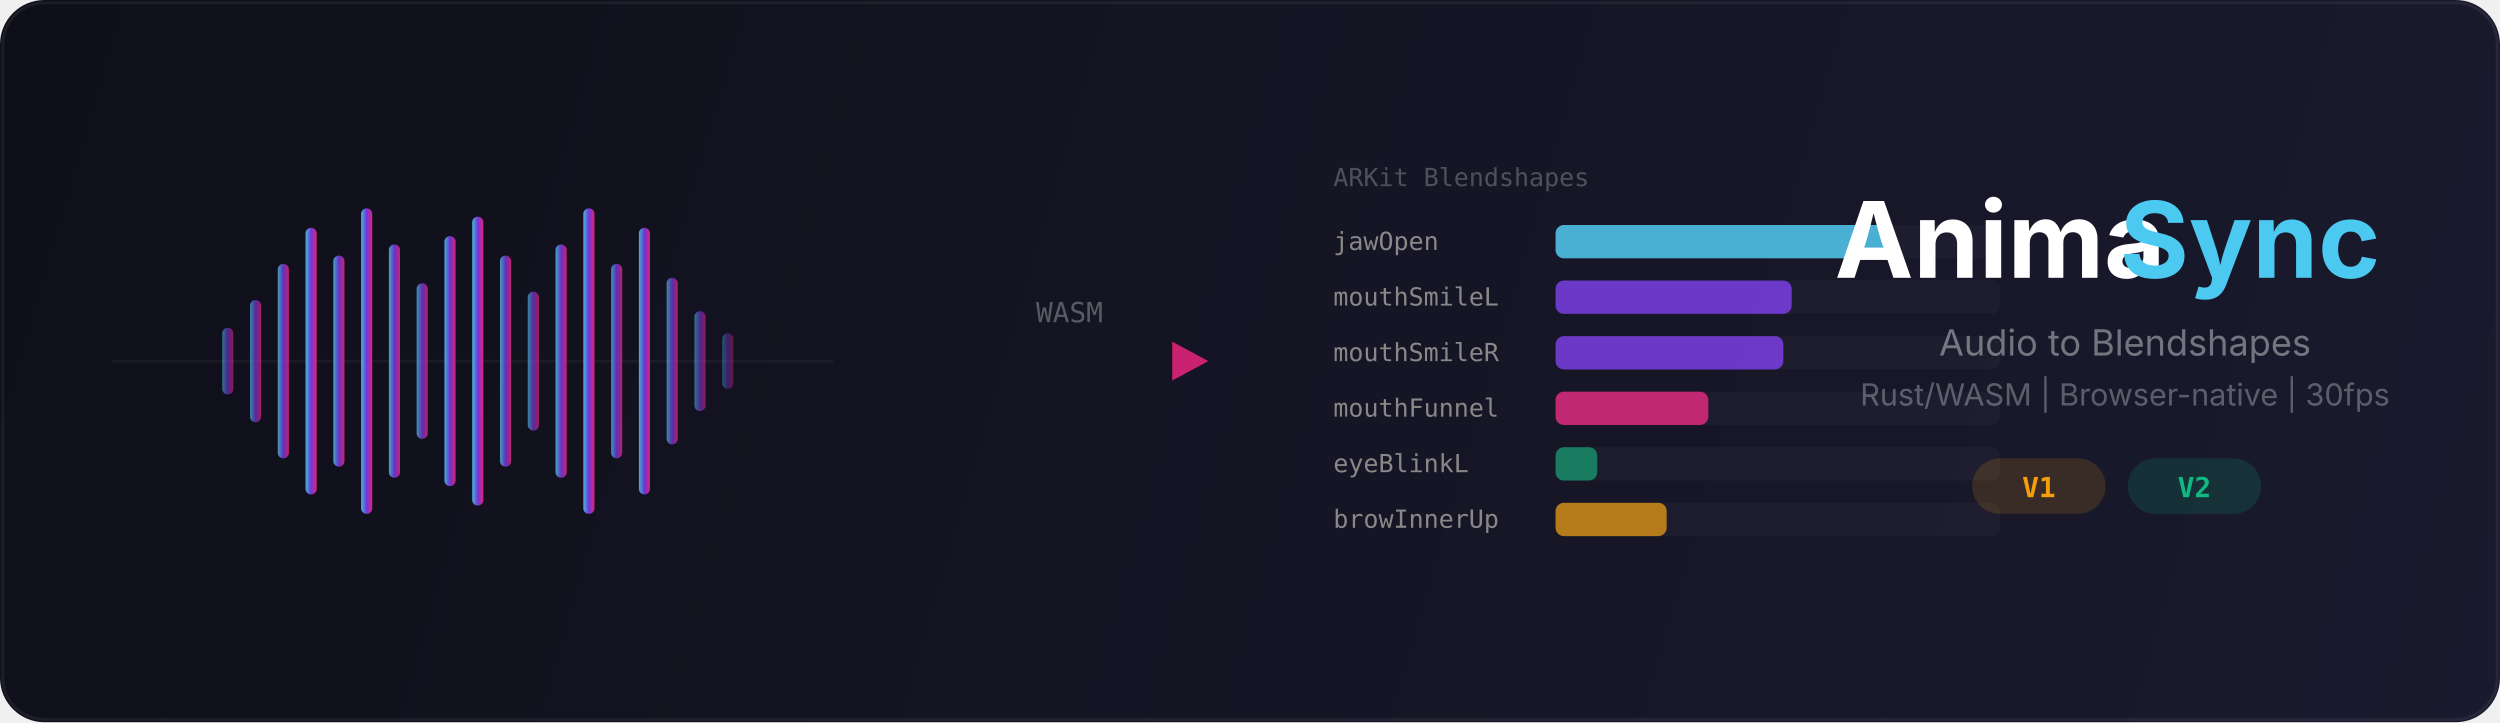
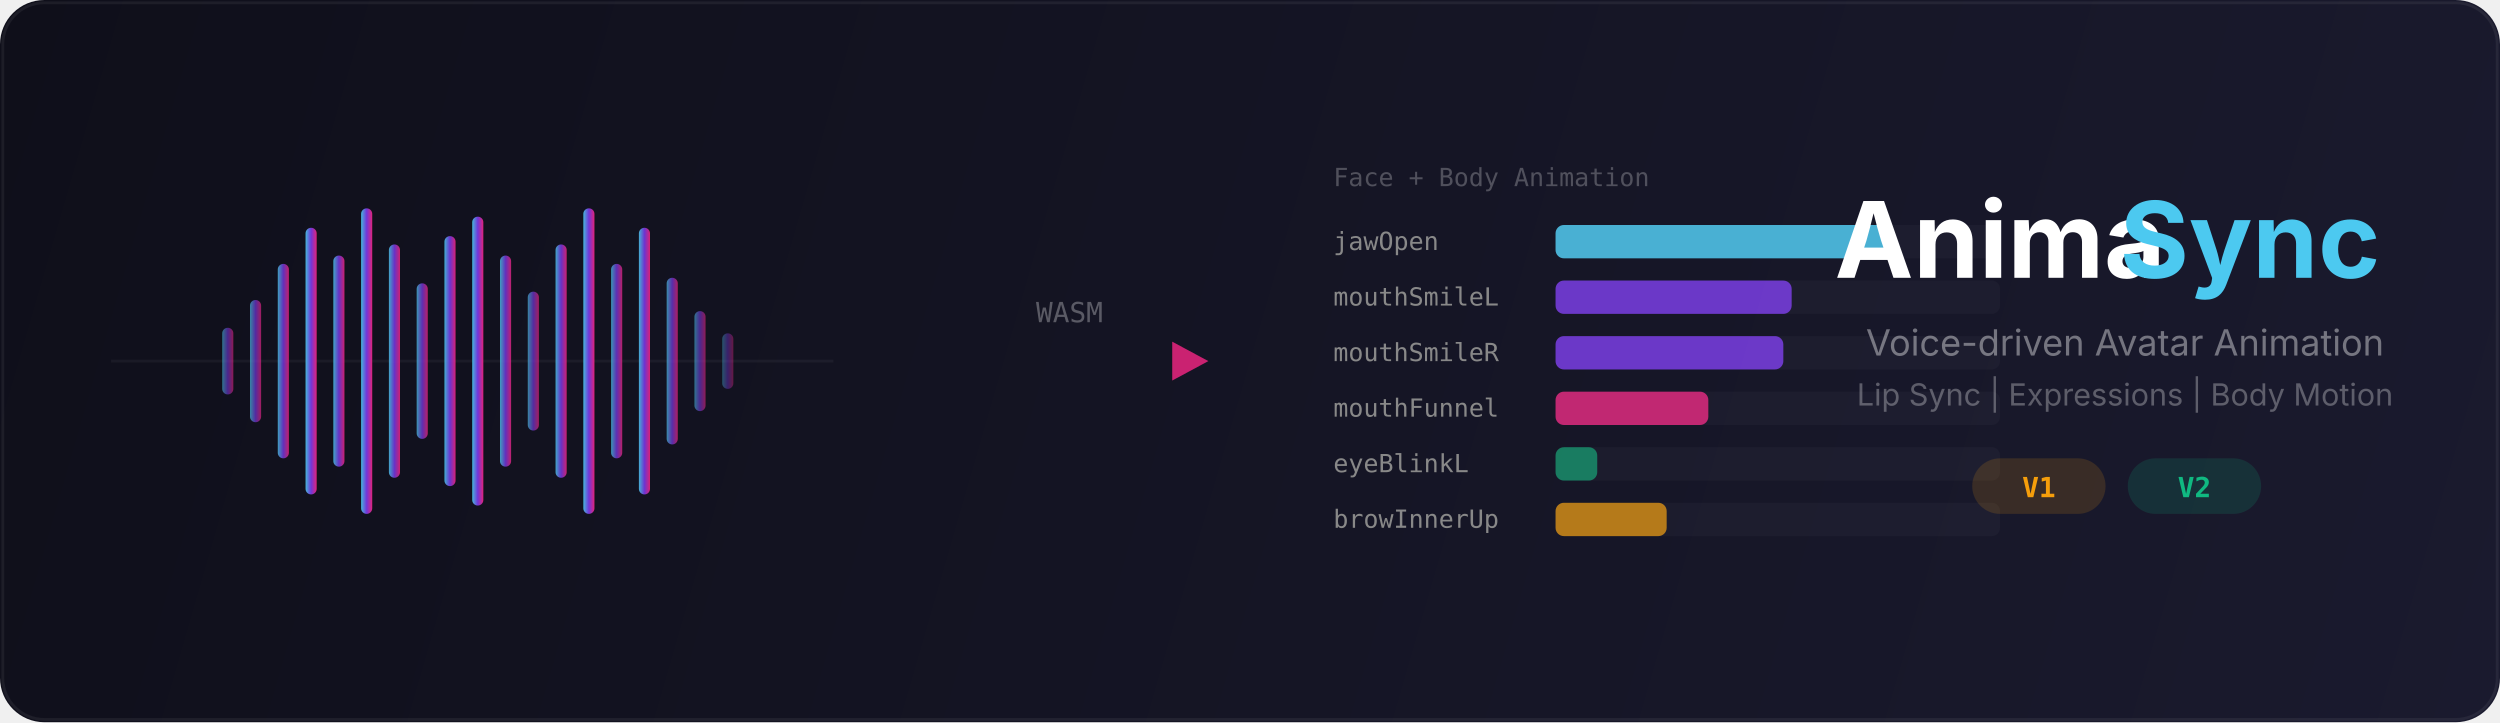
<svg xmlns="http://www.w3.org/2000/svg" viewBox="0 0 900 260" fill="none">
  <defs>
    <linearGradient id="bg" x1="0" y1="0" x2="900" y2="260" gradientUnits="userSpaceOnUse">
      <stop offset="0%" stop-color="#0f0f1a" />
      <stop offset="100%" stop-color="#1a1a2e" />
    </linearGradient>
    <linearGradient id="wave" x1="0" y1="0" x2="1" y2="0">
      <stop offset="0%" stop-color="#4cc9f0" />
      <stop offset="50%" stop-color="#7c3aed" />
      <stop offset="100%" stop-color="#f72585" />
    </linearGradient>
    <linearGradient id="arrow-grad" x1="0" y1="0" x2="1" y2="0">
      <stop offset="0%" stop-color="#7c3aed" />
      <stop offset="100%" stop-color="#f72585" />
    </linearGradient>
  </defs>
  <rect width="900" height="260" rx="16" fill="url(#bg)" />
  <rect x="1" y="1" width="898" height="258" rx="15" stroke="white" stroke-opacity="0.06" fill="none" />
  <g transform="translate(80, 130)" opacity="0.9">
    <line x1="-40" y1="0" x2="220" y2="0" stroke="white" stroke-opacity="0.05" stroke-width="1" />
    <rect x="0" y="-12" width="4" height="24" rx="2" fill="url(#wave)" opacity="0.6" />
    <rect x="10" y="-22" width="4" height="44" rx="2" fill="url(#wave)" opacity="0.7" />
    <rect x="20" y="-35" width="4" height="70" rx="2" fill="url(#wave)" opacity="0.85" />
    <rect x="30" y="-48" width="4" height="96" rx="2" fill="url(#wave)" />
    <rect x="40" y="-38" width="4" height="76" rx="2" fill="url(#wave)" opacity="0.9" />
    <rect x="50" y="-55" width="4" height="110" rx="2" fill="url(#wave)" />
    <rect x="60" y="-42" width="4" height="84" rx="2" fill="url(#wave)" opacity="0.9" />
    <rect x="70" y="-28" width="4" height="56" rx="2" fill="url(#wave)" opacity="0.8" />
    <rect x="80" y="-45" width="4" height="90" rx="2" fill="url(#wave)" opacity="0.95" />
    <rect x="90" y="-52" width="4" height="104" rx="2" fill="url(#wave)" />
    <rect x="100" y="-38" width="4" height="76" rx="2" fill="url(#wave)" opacity="0.85" />
    <rect x="110" y="-25" width="4" height="50" rx="2" fill="url(#wave)" opacity="0.7" />
    <rect x="120" y="-42" width="4" height="84" rx="2" fill="url(#wave)" opacity="0.9" />
    <rect x="130" y="-55" width="4" height="110" rx="2" fill="url(#wave)" />
    <rect x="140" y="-35" width="4" height="70" rx="2" fill="url(#wave)" opacity="0.8" />
    <rect x="150" y="-48" width="4" height="96" rx="2" fill="url(#wave)" opacity="0.95" />
    <rect x="160" y="-30" width="4" height="60" rx="2" fill="url(#wave)" opacity="0.75" />
    <rect x="170" y="-18" width="4" height="36" rx="2" fill="url(#wave)" opacity="0.6" />
    <rect x="180" y="-10" width="4" height="20" rx="2" fill="url(#wave)" opacity="0.4" />
  </g>
  <g transform="translate(340, 130)">
    <line x1="0" y1="0" x2="90" y2="0" stroke="url(#arrow-grad)" stroke-width="2.5" stroke-dasharray="6 4" opacity="0.7" />
    <polygon points="95,0 82,-7 82,7" fill="#f72585" opacity="0.8" />
    <text x="45" y="-14" fill="white" fill-opacity="0.3" font-family="monospace" font-size="10" text-anchor="middle">WASM</text>
  </g>
  <g transform="translate(480, 75)">
-     <text x="0" y="-8" fill="white" fill-opacity="0.25" font-family="monospace" font-size="9">ARKit Blendshapes</text>
+     <text x="0" y="-8" fill="white" fill-opacity="0.25" font-family="monospace" font-size="9">Face + Body Animation</text>
    <text x="0" y="15" fill="#888" font-family="monospace" font-size="9">jawOpen</text>
    <rect x="80" y="6" width="120" height="12" rx="3" fill="#4cc9f0" opacity="0.85" />
    <rect x="80" y="6" width="160" height="12" rx="3" fill="white" opacity="0.03" />
    <text x="0" y="35" fill="#888" font-family="monospace" font-size="9">mouthSmileL</text>
    <rect x="80" y="26" width="85" height="12" rx="3" fill="#7c3aed" opacity="0.8" />
    <rect x="80" y="26" width="160" height="12" rx="3" fill="white" opacity="0.03" />
    <text x="0" y="55" fill="#888" font-family="monospace" font-size="9">mouthSmileR</text>
    <rect x="80" y="46" width="82" height="12" rx="3" fill="#7c3aed" opacity="0.8" />
    <rect x="80" y="46" width="160" height="12" rx="3" fill="white" opacity="0.03" />
    <text x="0" y="75" fill="#888" font-family="monospace" font-size="9">mouthFunnel</text>
    <rect x="80" y="66" width="55" height="12" rx="3" fill="#f72585" opacity="0.75" />
    <rect x="80" y="66" width="160" height="12" rx="3" fill="white" opacity="0.03" />
    <text x="0" y="95" fill="#888" font-family="monospace" font-size="9">eyeBlinkL</text>
    <rect x="80" y="86" width="15" height="12" rx="3" fill="#10b981" opacity="0.6" />
    <rect x="80" y="86" width="160" height="12" rx="3" fill="white" opacity="0.03" />
    <text x="0" y="115" fill="#888" font-family="monospace" font-size="9">browInnerUp</text>
    <rect x="80" y="106" width="40" height="12" rx="3" fill="#f59e0b" opacity="0.7" />
    <rect x="80" y="106" width="160" height="12" rx="3" fill="white" opacity="0.03" />
  </g>
  <text x="720" y="100" fill="white" font-family="system-ui, -apple-system, sans-serif" font-size="38" font-weight="700" text-anchor="middle">Anima</text>
  <text x="810" y="100" fill="#4cc9f0" font-family="system-ui, -apple-system, sans-serif" font-size="38" font-weight="700" text-anchor="middle">Sync</text>
-   <text x="765" y="128" fill="white" fill-opacity="0.4" font-family="system-ui, -apple-system, sans-serif" font-size="13" text-anchor="middle">Audio to Blendshapes</text>
-   <text x="765" y="146" fill="white" fill-opacity="0.3" font-family="system-ui, -apple-system, sans-serif" font-size="11" text-anchor="middle">Rust/WASM  |  Browser-native  |  30fps</text>
+   <text x="765" y="128" fill="white" fill-opacity="0.4" font-family="system-ui, -apple-system, sans-serif" font-size="13" text-anchor="middle">Voice-driven Avatar Animation</text>
+   <text x="765" y="146" fill="white" fill-opacity="0.3" font-family="system-ui, -apple-system, sans-serif" font-size="11" text-anchor="middle">Lip Sync  |  Expressions  |  Body Motion</text>
  <g transform="translate(710, 165)">
    <rect x="0" y="0" width="48" height="20" rx="10" fill="#f59e0b" opacity="0.15" />
    <text x="24" y="14" fill="#f59e0b" font-family="monospace" font-size="10" text-anchor="middle" font-weight="600">V1</text>
    <rect x="56" y="0" width="48" height="20" rx="10" fill="#10b981" opacity="0.15" />
    <text x="80" y="14" fill="#10b981" font-family="monospace" font-size="10" text-anchor="middle" font-weight="600">V2</text>
  </g>
</svg>
